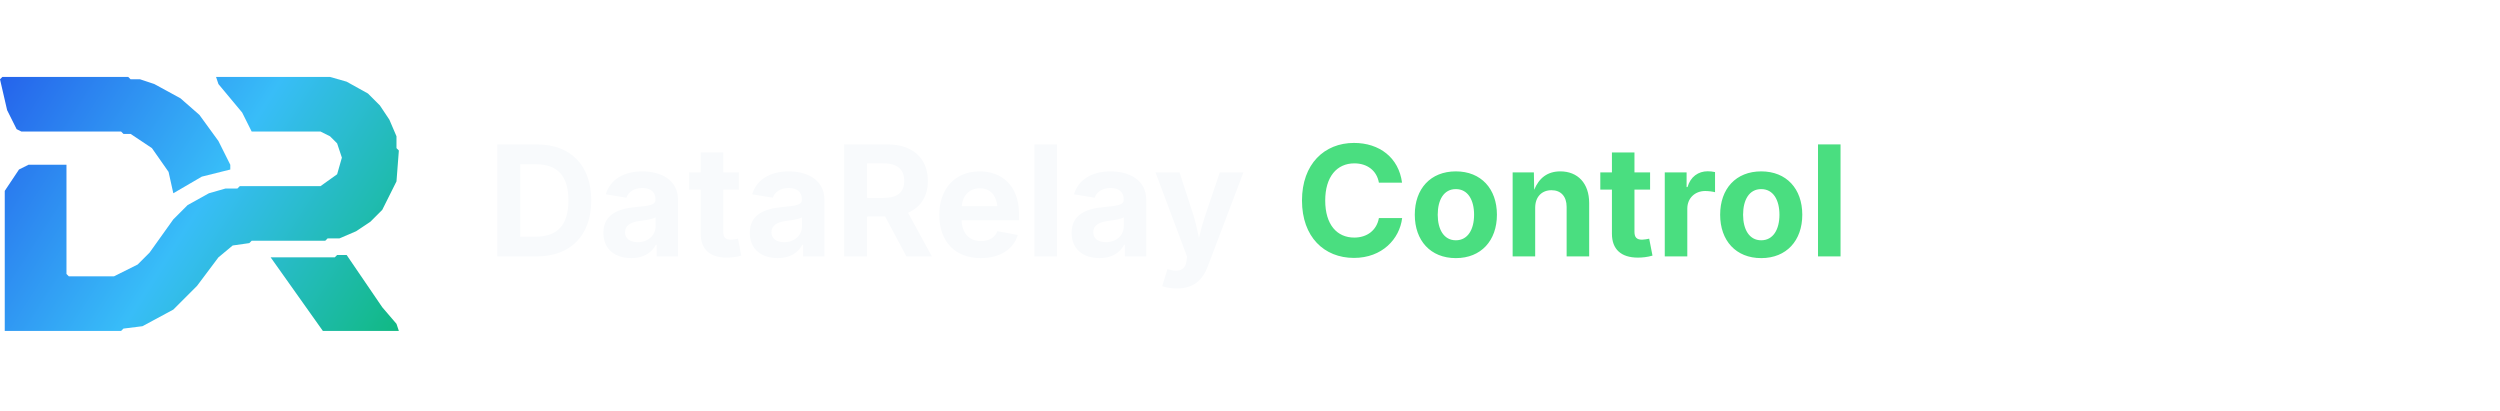
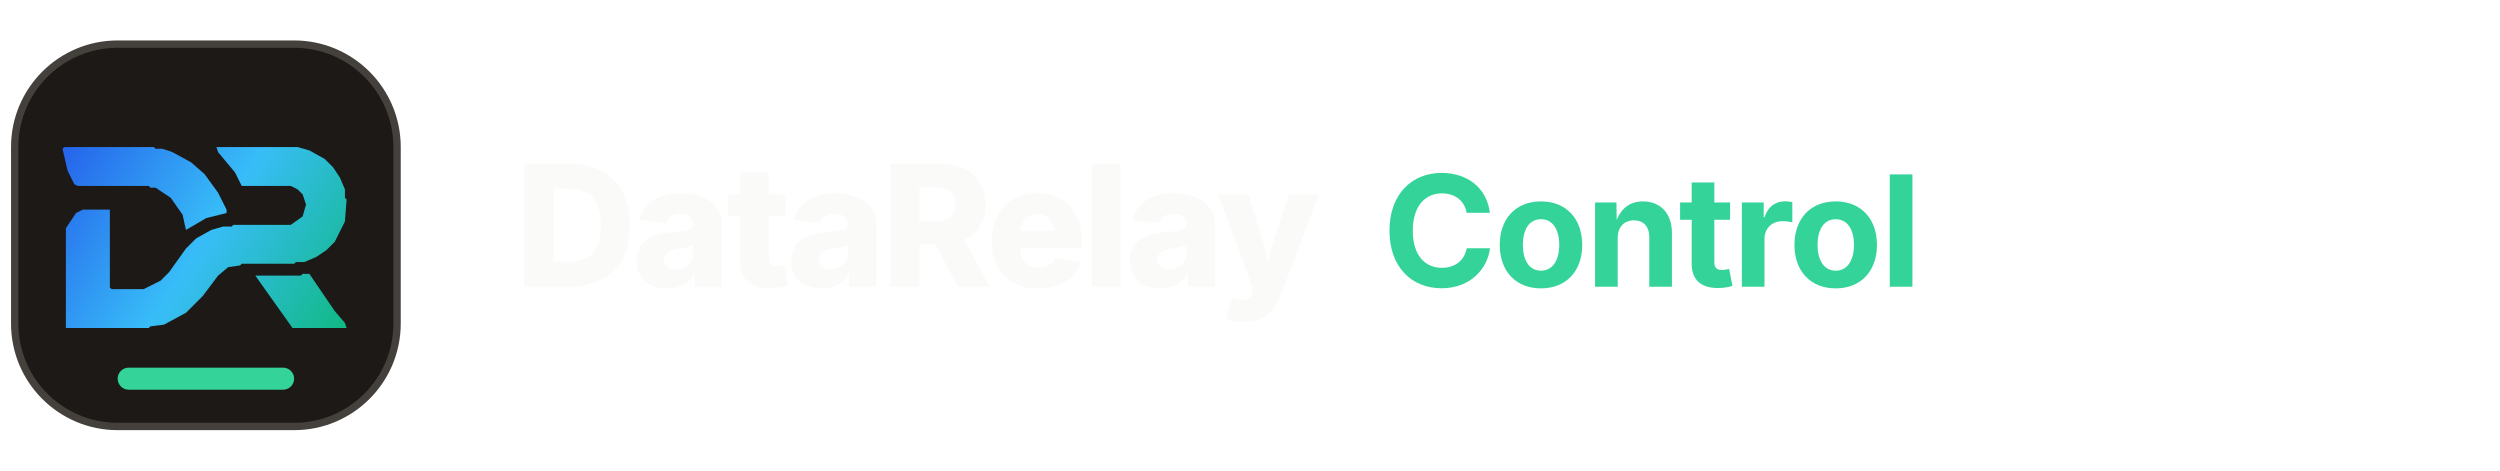
- <svg xmlns="http://www.w3.org/2000/svg" width="390" height="64" viewBox="0 0 390 64" role="img" aria-label="DataRelay Control">
+ <svg xmlns="http://www.w3.org/2000/svg" width="340" height="64" viewBox="0 0 340 64" role="img" aria-label="DataRelay Control">
  <defs>
-     <linearGradient id="datarelay-control-docs-a-dark" x1="0" y1="0" x2="169" y2="108" gradientUnits="userSpaceOnUse">
+     <linearGradient id="dr-control-dark" x1="0" y1="0" x2="169" y2="108" gradientUnits="userSpaceOnUse">
      <stop offset="0" stop-color="#2563EB" />
      <stop offset="0.5" stop-color="#38BDF8" />
      <stop offset="1" stop-color="#10B981" />
    </linearGradient>
  </defs>
-   <g transform="translate(0 12) scale(0.3703704)">
-     <path d="M114 76 L136 107 L168 107 L167 104 L161 97 L146 75 L142 75 L141 76 Z" fill="url(#datarelay-control-docs-a-dark)" />
-     <path d="M164 18 L160 12 L155 7 L146 2 L139 0 L91 0 L92 3 L102 15 L106 23 L135 23 L139 25 L142 28 L144 34 L142 41 L135 46 L101 46 L100 47 L95 47 L88 49 L79 54 L73 60 L63 74 L58 79 L48 84 L29 84 L28 83 L28 37 L12 37 L8 39 L2 48 L2 107 L51 107 L52 106 L60 105 L73 98 L83 88 L92 76 L98 71 L105 70 L106 69 L137 69 L138 68 L143 68 L150 65 L156 61 L161 56 L167 44 L168 31 L167 30 L167 25 Z" fill="url(#datarelay-control-docs-a-dark)" />
-     <path d="M0 1 L3 14 L7 22 L9 23 L51 23 L52 24 L55 24 L64 30 L71 40 L73 49 L85 42 L97 39 L97 37 L92 27 L84 16 L76 9 L65 3 L59 1 L55 1 L54 0 L1 0 Z" fill="url(#datarelay-control-docs-a-dark)" />
+   <rect x="2" y="6" width="52" height="52" rx="14" fill="#1C1917" stroke="#44403C" />
+   <g transform="translate(8.5 20) scale(0.23)">
+     <path d="M114 76 L136 107 L168 107 L167 104 L161 97 L146 75 L142 75 L141 76 Z" fill="url(#dr-control-dark)" />
+     <path d="M164 18 L160 12 L155 7 L146 2 L139 0 L91 0 L92 3 L102 15 L106 23 L135 23 L139 25 L142 28 L144 34 L142 41 L135 46 L101 46 L100 47 L95 47 L88 49 L79 54 L73 60 L63 74 L58 79 L48 84 L29 84 L28 83 L28 37 L12 37 L8 39 L2 48 L2 107 L51 107 L52 106 L60 105 L73 98 L83 88 L92 76 L98 71 L105 70 L106 69 L137 69 L138 68 L143 68 L150 65 L156 61 L161 56 L167 44 L168 31 L167 30 L167 25 Z" fill="url(#dr-control-dark)" />
+     <path d="M0 1 L3 14 L7 22 L9 23 L51 23 L52 24 L55 24 L64 30 L71 40 L73 49 L85 42 L97 39 L97 37 L92 27 L84 16 L76 9 L65 3 L59 1 L55 1 L54 0 L1 0 Z" fill="url(#dr-control-dark)" />
  </g>
-   <text x="76" y="40" font-family="Inter, ui-sans-serif, system-ui, -apple-system, BlinkMacSystemFont, Segoe UI, sans-serif" font-size="24" font-weight="750" fill="#F8FAFC">DataRelay</text>
-   <text x="202" y="40" font-family="Inter, ui-sans-serif, system-ui, -apple-system, BlinkMacSystemFont, Segoe UI, sans-serif" font-size="24" font-weight="750" fill="#4ADE80">Control</text>
+   <rect x="16" y="50" width="24" height="3" rx="1.5" fill="#34D399" />
+   <text x="70" y="39" font-family="Inter, ui-sans-serif, system-ui, -apple-system, BlinkMacSystemFont, Segoe UI, sans-serif" font-size="23" font-weight="780" letter-spacing="-0.7" fill="#FAFAF9">DataRelay</text>
+   <text x="188" y="39" font-family="Inter, ui-sans-serif, system-ui, -apple-system, BlinkMacSystemFont, Segoe UI, sans-serif" font-size="21" font-weight="720" letter-spacing="-0.4" fill="#34D399">Control</text>
</svg>
